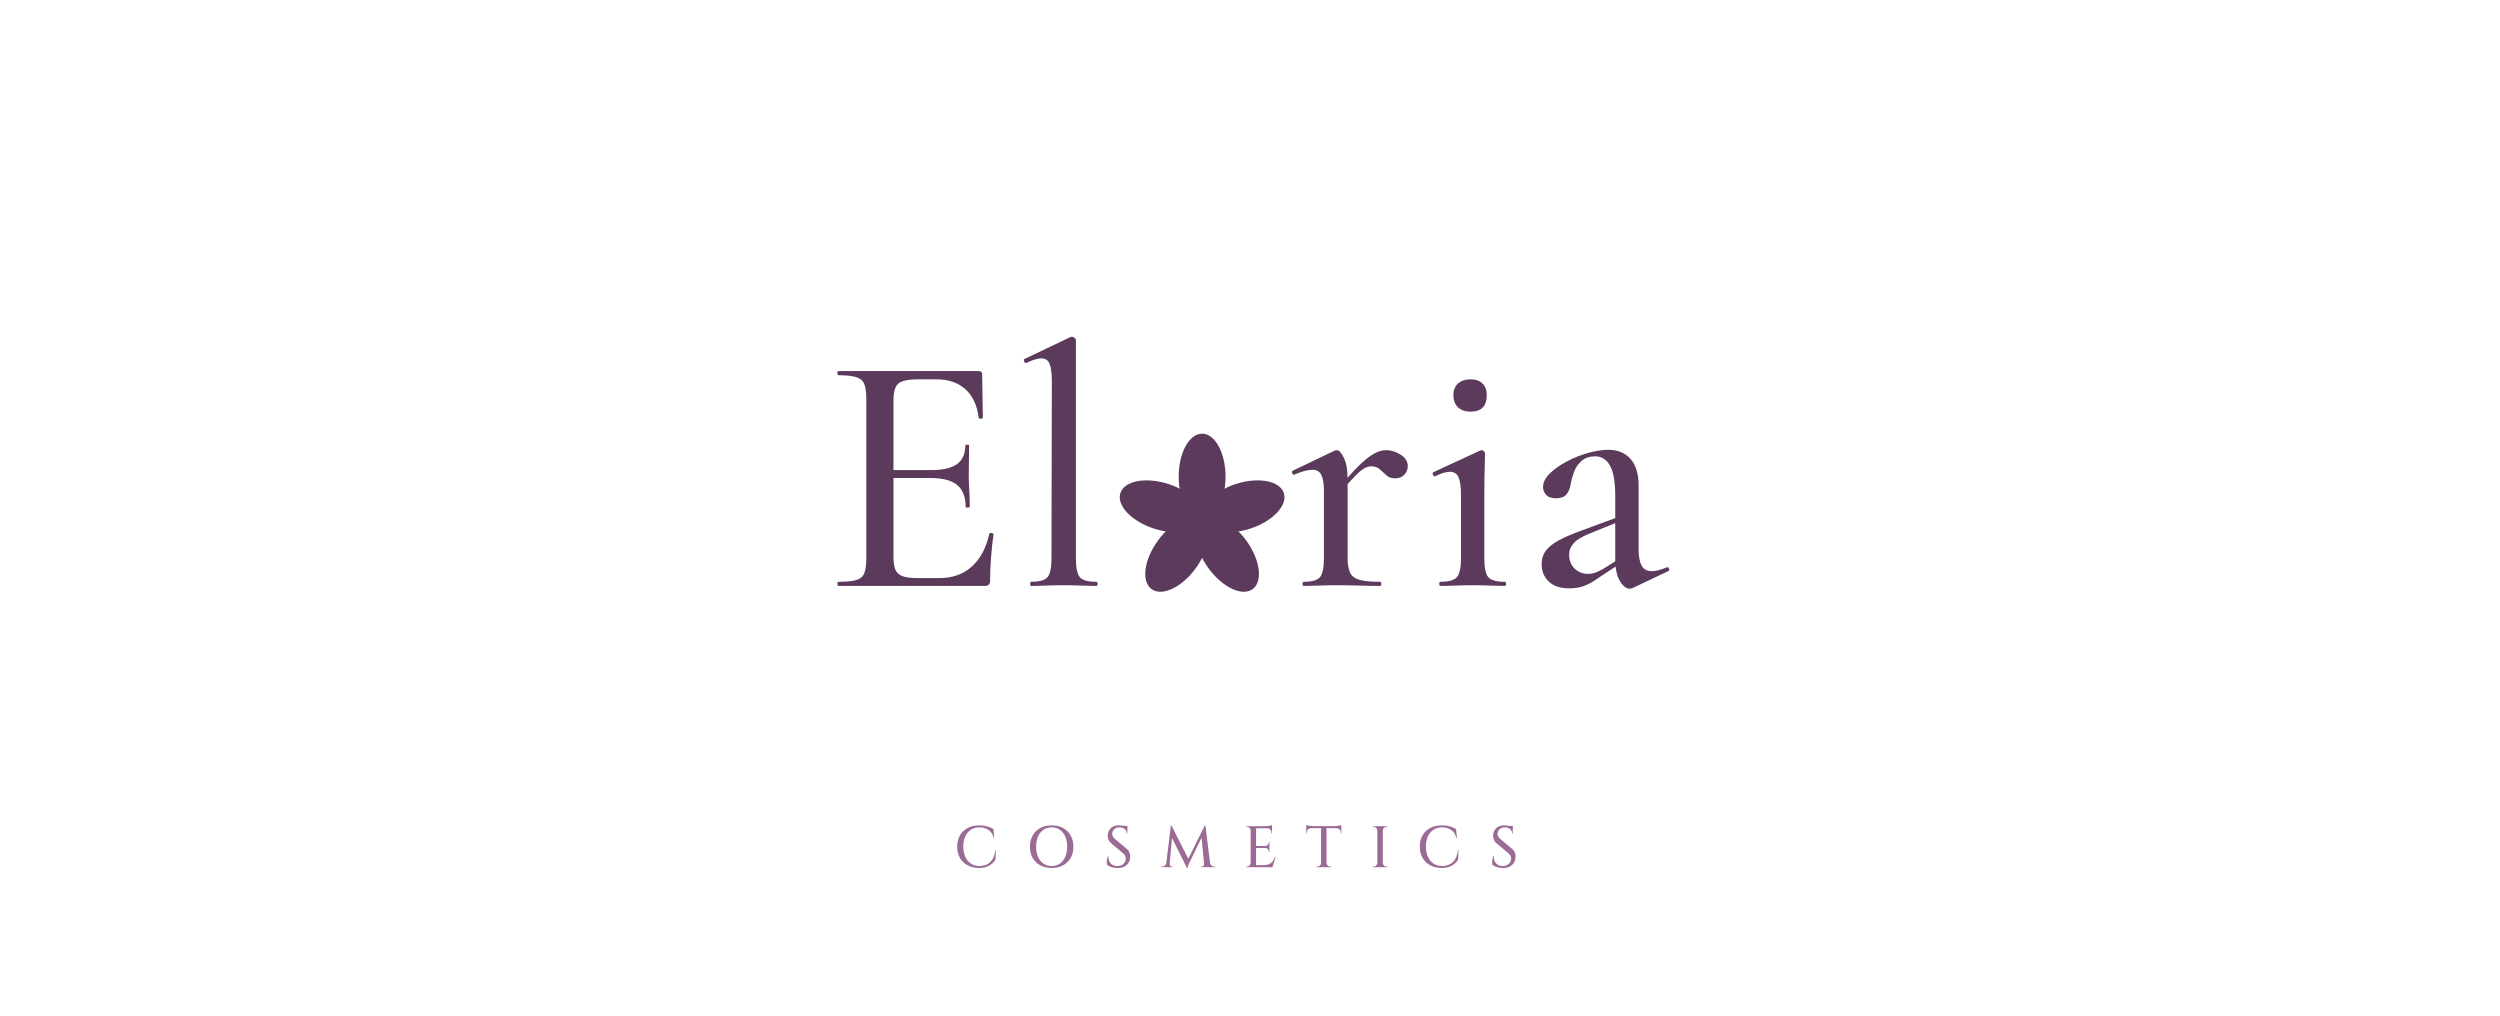
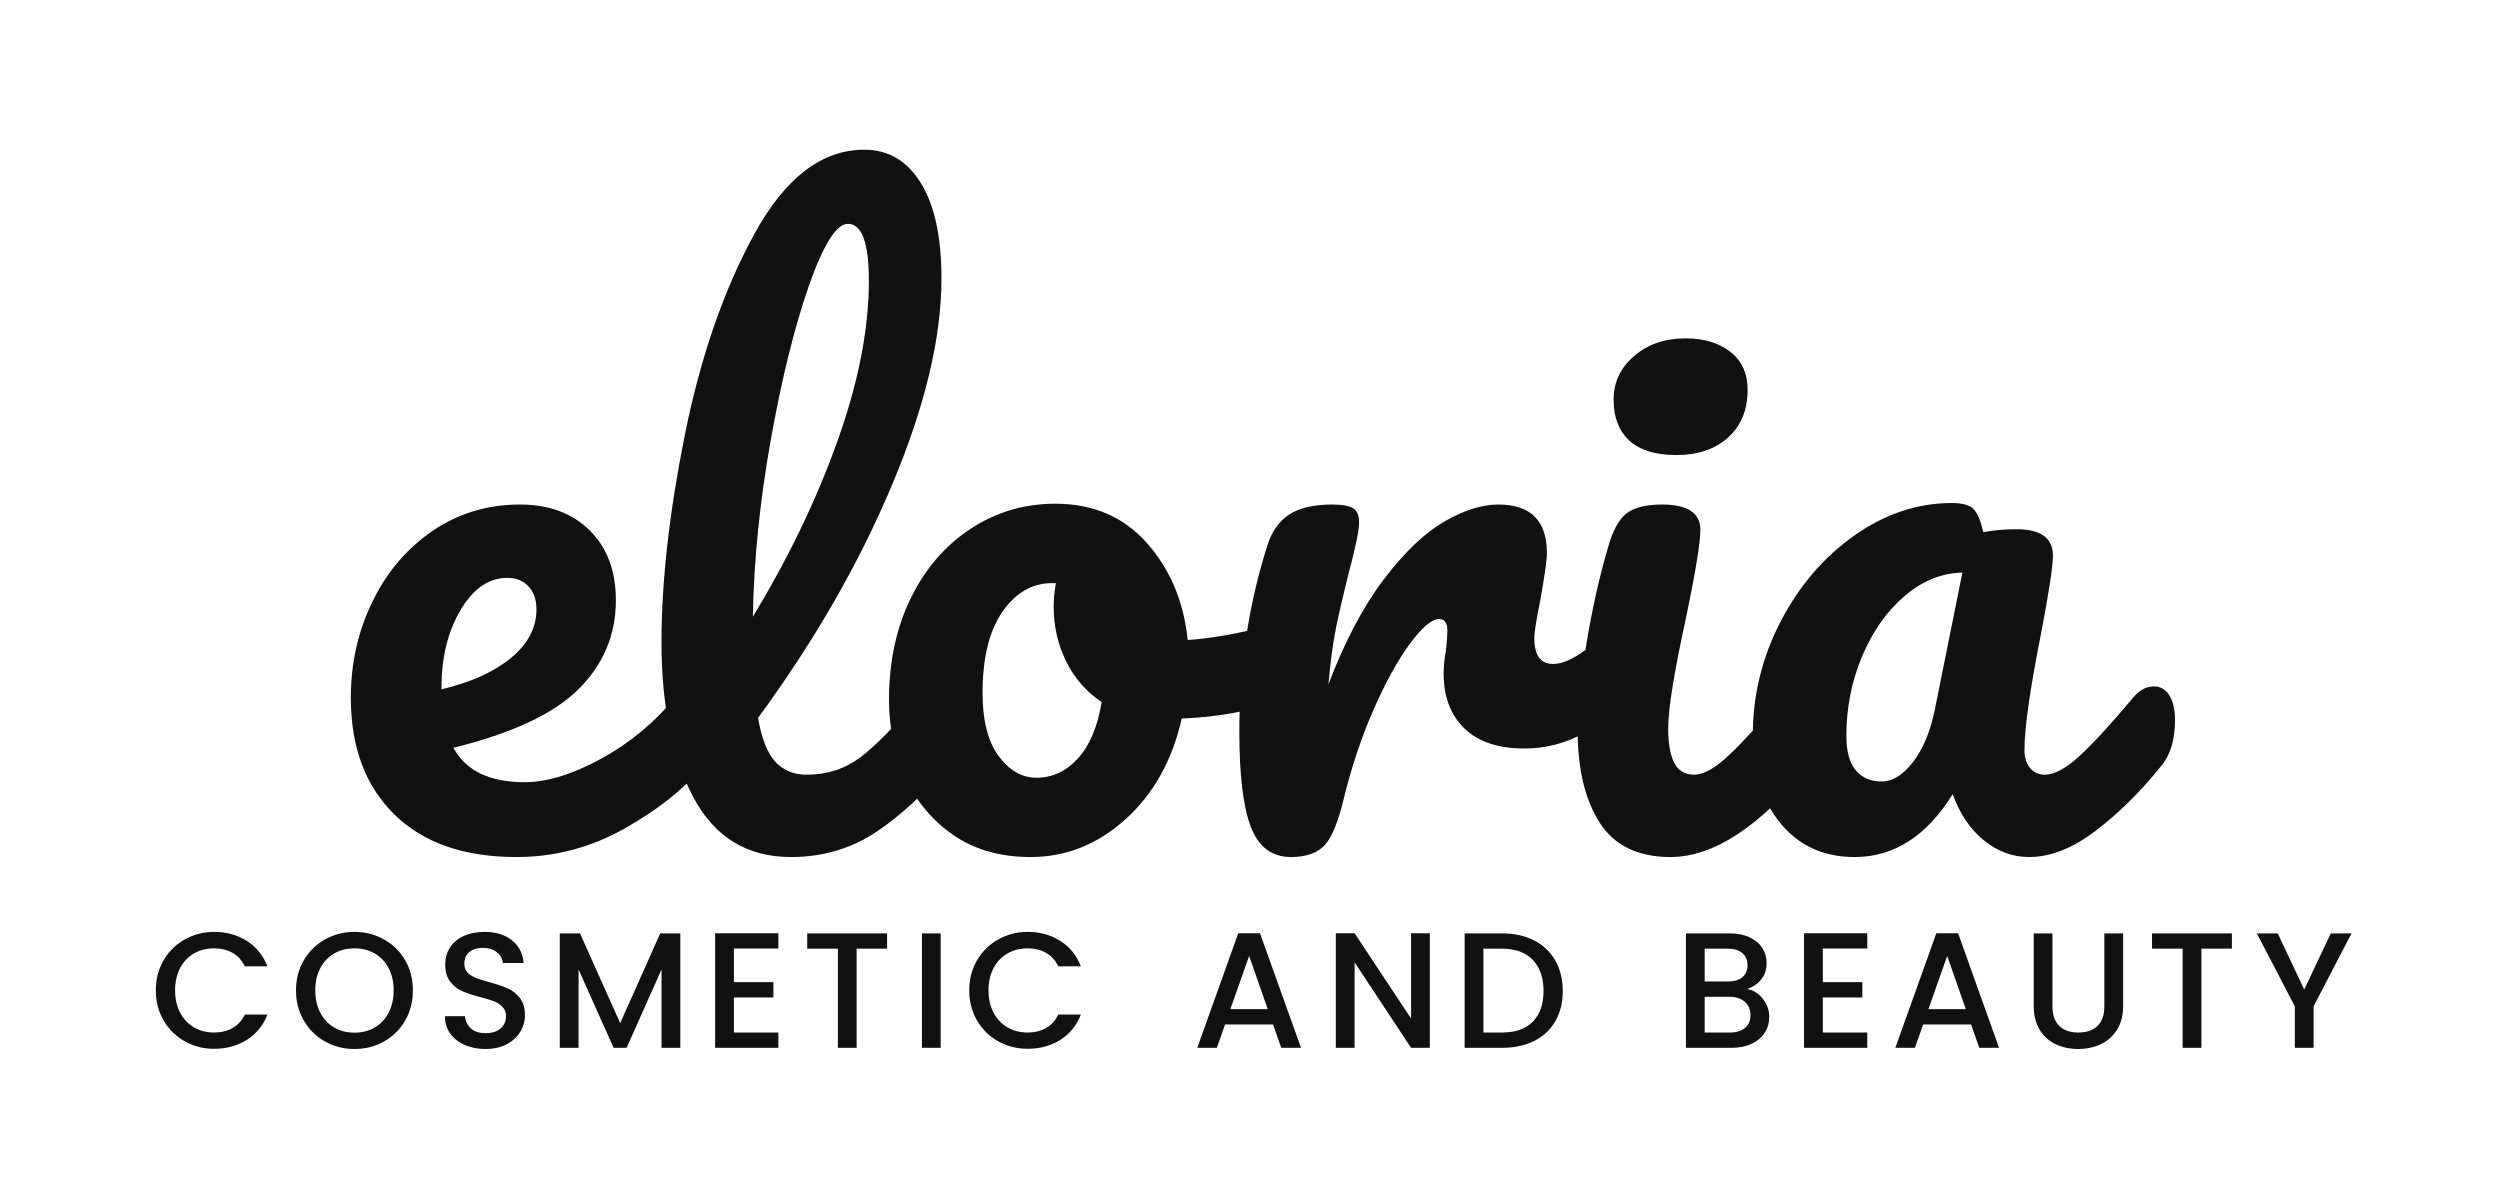
- <svg xmlns="http://www.w3.org/2000/svg" viewBox="0 0 640 260">
-   <defs>
-     <linearGradient id="petalGrad1" x1="0%" y1="0%" x2="100%" y2="100%">
-       <stop offset="0%" stop-color="#D9BFEA" />
-       <stop offset="100%" stop-color="#F3C9DC" />
-     </linearGradient>
-     <linearGradient id="lineGrad1" x1="0%" y1="0%" x2="100%" y2="0%">
-       <stop offset="0%" stop-color="#D9BFEA" stop-opacity="0" />
-       <stop offset="50%" stop-color="#B98CB0" stop-opacity="0.9" />
-       <stop offset="100%" stop-color="#D9BFEA" stop-opacity="0" />
-     </linearGradient>
-   </defs>
-   <path d="M252.14 150L214.65 150Q214.38 150 214.38 149.47Q214.38 148.94 214.65 148.94Q217.64 148.94 219.18 148.50Q220.72 148.06 221.25 146.74Q221.78 145.42 221.78 142.87L221.78 102.13Q221.78 99.58 221.25 98.30Q220.72 97.02 219.18 96.54Q217.64 96.06 214.65 96.06Q214.38 96.06 214.38 95.53Q214.38 95 214.65 95L250.55 95Q251.43 95 251.43 95.79L251.61 106.88Q251.61 107.14 251.12 107.19Q250.64 107.23 250.55 106.97Q249.94 102.13 247.12 99.62Q244.30 97.11 239.73 97.11L235.24 97.11Q232.60 97.11 231.19 97.55Q229.78 97.99 229.26 99.18Q228.73 100.37 228.73 102.48L228.73 142.52Q228.73 144.63 229.21 145.82Q229.70 147.01 231.02 147.49Q232.34 147.98 234.71 147.98L240.52 147.98Q245.54 147.98 248.79 145.03Q252.05 142.08 253.28 136.62Q253.28 136.36 253.81 136.45Q254.34 136.54 254.34 136.80Q253.98 139.18 253.72 142.52Q253.46 145.86 253.46 148.68Q253.46 150 252.14 150M247.21 129.76Q247.21 125.98 245.05 124.17Q242.90 122.37 238.14 122.37L225.38 122.37L225.38 120.34L238.41 120.34Q242.90 120.34 245.01 118.80Q247.12 117.26 247.12 114.01Q247.12 113.83 247.60 113.83Q248.09 113.83 248.09 114.01Q248.09 116.74 248.04 118.23Q248 119.73 248 121.40Q248 123.42 248.13 125.45Q248.26 127.47 248.26 129.76Q248.26 129.94 247.74 129.94Q247.21 129.94 247.21 129.76M263.90 150Q263.73 150 263.73 149.47Q263.73 148.94 263.90 148.94Q267.16 148.94 268.17 147.76Q269.18 146.57 269.18 142.87L269.27 97.64Q269.27 94.56 268.70 93.15Q268.13 91.74 266.54 91.74Q265.22 91.74 262.76 92.89Q262.41 93.06 262.19 92.54Q261.97 92.01 262.23 91.92L274.02 86.29Q274.20 86.20 274.38 86.20Q274.64 86.20 275.04 86.46Q275.43 86.73 275.43 87.08L275.43 142.87Q275.43 146.48 276.40 147.71Q277.37 148.94 280.62 148.94Q280.98 148.94 280.98 149.47Q280.98 150 280.62 150Q279.04 150 276.88 149.91Q274.73 149.82 272.26 149.82Q269.89 149.82 267.73 149.91Q265.58 150 263.90 150" fill="#5B3A5C" />
-   <path d="M343.06 126.15L342.53 125.18Q345.87 121.14 348.07 119.02Q350.27 116.91 351.86 116.08Q353.44 115.24 354.85 115.24Q356.70 115.24 358.54 116.38Q360.39 117.53 360.39 119.29Q360.39 120.61 359.51 121.53Q358.63 122.46 357.14 122.46Q355.73 122.46 354.89 121.66Q354.06 120.87 353.22 120.12Q352.38 119.38 350.98 119.38Q350.27 119.38 349.39 119.82Q348.51 120.26 347.06 121.71Q345.61 123.16 343.06 126.15M333.73 150Q333.46 150 333.46 149.47Q333.46 148.94 333.73 148.94Q336.90 148.94 337.91 147.76Q338.92 146.57 338.92 142.87L338.92 125.71Q338.92 122.90 338.26 121.58Q337.60 120.26 336.02 120.26Q335.14 120.26 333.99 120.56Q332.85 120.87 331.35 121.49Q331 121.66 330.82 121.18Q330.65 120.70 330.91 120.52L341.74 115.33Q342.09 115.24 342.26 115.24Q343.06 115.24 344.02 117.18Q344.99 119.11 344.99 122.72L344.99 142.87Q344.99 145.34 345.65 146.66Q346.31 147.98 348.12 148.46Q349.92 148.94 353.35 148.94Q353.62 148.94 353.62 149.47Q353.62 150 353.35 150Q351.06 150 348.16 149.91Q345.26 149.82 342 149.82Q339.62 149.82 337.47 149.91Q335.31 150 333.73 150M368.73 150Q368.46 150 368.46 149.47Q368.46 148.94 368.73 148.94Q371.90 148.94 372.95 147.76Q374.01 146.57 374.01 142.87L374.01 126.68Q374.01 123.60 373.39 122.19Q372.78 120.78 371.19 120.78Q370.49 120.78 369.56 121.05Q368.64 121.31 367.41 121.93Q367.06 122.02 366.84 121.53Q366.62 121.05 366.97 120.87L378.94 115.33Q379.20 115.24 379.29 115.24Q379.55 115.24 379.86 115.50Q380.17 115.77 380.17 116.12Q380.17 116.91 380.08 119.55Q379.99 122.19 379.99 126.50L379.99 142.87Q379.99 146.57 381 147.76Q382.02 148.94 385.27 148.94Q385.54 148.94 385.54 149.47Q385.54 150 385.27 150Q383.69 150 381.53 149.91Q379.38 149.82 377 149.82Q374.62 149.82 372.51 149.91Q370.40 150 368.73 150M376.47 105.38Q374.45 105.38 373.26 104.28Q372.07 103.18 372.07 101.16Q372.07 99.22 373.26 98.17Q374.45 97.11 376.47 97.11Q378.41 97.11 379.51 98.17Q380.61 99.22 380.61 101.16Q380.61 105.38 376.47 105.38M427.05 146.22L417.98 150.53Q417.63 150.70 417.19 150.70Q415.87 150.70 414.68 148.72Q413.50 146.74 413.50 143.05L413.50 126.94Q413.50 121.49 412.13 119.16Q410.77 116.82 408.39 116.82Q406.19 116.82 404.87 118.01Q403.55 119.20 402.98 120.74Q402.41 122.28 402.14 123.60Q401.97 125.27 401.13 126.42Q400.30 127.56 398.36 127.56Q396.60 127.56 395.81 126.68Q395.02 125.80 395.02 124.74Q395.02 122.90 396.73 121.22Q398.45 119.55 401.09 118.14Q403.73 116.74 406.59 115.94Q409.45 115.15 411.74 115.15Q415.34 115.15 417.41 117.48Q419.48 119.82 419.48 124.30L419.48 140.50Q419.48 143.40 420.27 144.81Q421.06 146.22 422.82 146.22Q424.32 146.22 426.70 145.25Q427.05 145.07 427.27 145.56Q427.49 146.04 427.05 146.22M401.79 150.62Q398.27 150.62 396.47 148.86Q394.66 147.10 394.66 144.46Q394.66 142.34 395.81 140.89Q396.95 139.44 399.11 138.30Q401.26 137.15 404.34 136.01L414.38 132.31L414.64 133.46L406.63 136.71Q405.31 137.24 404.21 137.94Q403.11 138.65 402.41 139.66Q401.70 140.67 401.70 142.08Q401.70 144.19 403.11 145.56Q404.52 146.92 406.54 146.92Q407.34 146.92 408.22 146.66Q409.10 146.39 410.33 145.69L415.52 142.43L415.70 143.66L409.27 147.89Q407.25 149.38 405.53 150Q403.82 150.62 401.79 150.62" fill="#5B3A5C" />
-   <g transform="translate(307.74,133.02)">
-     <g transform="rotate(0)">
-       <ellipse cx="0" cy="-11" rx="6" ry="11" fill="#5B3A5C" />
-     </g>
-     <g transform="rotate(72)">
-       <ellipse cx="0" cy="-11" rx="6" ry="11" fill="#5B3A5C" />
-     </g>
-     <g transform="rotate(144)">
-       <ellipse cx="0" cy="-11" rx="6" ry="11" fill="#5B3A5C" />
-     </g>
-     <g transform="rotate(216)">
-       <ellipse cx="0" cy="-11" rx="6" ry="11" fill="#5B3A5C" />
-     </g>
-     <g transform="rotate(288)">
-       <ellipse cx="0" cy="-11" rx="6" ry="11" fill="#5B3A5C" />
-     </g>
-     <circle cx="0" cy="0" r="3.5" fill="#5B3A5C" />
+ <svg xmlns="http://www.w3.org/2000/svg" viewBox="0 0 668 320" width="668" height="320" role="img" aria-label="Eloria - Cosmetic and Beauty">
+   <g fill="#111111">
+     <path transform="translate(87.15,228.00)" d="M98.81,-44.59Q101.41,-44.59 102.91,-42.19Q104.41,-39.81 104.41,-35.59Q104.41,-27.59 100.59,-23.19Q93.19,-14.19 79.69,-6.59Q66.19,1.00 50.81,1.00Q29.81,1.00 18.19,-10.41Q6.59,-21.81 6.59,-41.59Q6.59,-55.41 12.38,-67.28Q18.19,-79.19 28.50,-86.19Q38.81,-93.19 51.81,-93.19Q63.41,-93.19 70.41,-86.28Q77.41,-79.41 77.41,-67.59Q77.41,-53.81 67.50,-43.91Q57.59,-34.00 34.00,-28.19Q39.00,-19.00 53.00,-19.00Q62.00,-19.00 73.50,-25.28Q85.00,-31.59 93.41,-41.81Q95.81,-44.59 98.81,-44.59ZM48.41,-73.59Q41.00,-73.59 35.91,-65.00Q30.81,-56.41 30.81,-44.19L30.81,-43.81Q42.59,-46.59 49.38,-52.19Q56.19,-57.81 56.19,-65.19Q56.19,-69.00 54.09,-71.28Q52.00,-73.59 48.41,-73.59ZM164.01,-44.59Q166.60,-44.59 168.10,-42.19Q169.60,-39.81 169.60,-35.59Q169.60,-27.59 165.79,-23.19Q157.19,-12.59 147.10,-5.78Q137.01,1.00 124.19,1.00Q106.60,1.00 98.10,-15.00Q89.60,-31.00 89.60,-56.41Q89.60,-80.81 95.88,-112.00Q102.19,-143.19 114.47,-165.59Q126.79,-188.00 143.79,-188.00Q153.41,-188.00 158.91,-179.09Q164.41,-170.19 164.41,-153.59Q164.41,-129.81 151.19,-98.41Q138.01,-67.00 115.41,-36.19Q116.79,-28.00 119.97,-24.50Q123.19,-21.00 128.41,-21.00Q136.60,-21.00 142.79,-25.69Q149.01,-30.41 158.60,-41.81Q161.01,-44.59 164.01,-44.59ZM139.41,-168.19Q134.79,-168.19 128.97,-151.59Q123.19,-135.00 118.79,-110.41Q114.41,-85.81 114.01,-63.19Q128.19,-86.59 136.60,-110.09Q145.01,-133.59 145.01,-153.00Q145.01,-168.19 139.41,-168.19ZM255.39,-61.41Q257.99,-61.41 259.39,-58.78Q260.80,-56.19 260.80,-52.19Q260.80,-42.59 254.99,-40.81Q242.99,-36.59 228.61,-36.00Q224.80,-19.19 213.58,-9.09Q202.39,1.00 188.21,1.00Q176.21,1.00 167.71,-4.78Q159.21,-10.59 154.80,-20.19Q150.39,-29.81 150.39,-41.00Q150.39,-56.19 156.17,-68.09Q161.99,-80.00 172.17,-86.69Q182.39,-93.41 194.80,-93.41Q209.99,-93.41 219.30,-82.91Q228.61,-72.41 230.21,-57.00Q239.61,-57.59 252.61,-61.00Q254.21,-61.41 255.39,-61.41ZM189.80,-20.19Q196.21,-20.19 200.89,-25.38Q205.61,-30.59 207.21,-40.41Q200.99,-44.59 197.67,-51.38Q194.39,-58.19 194.39,-65.81Q194.39,-69.00 194.99,-72.19L193.99,-72.19Q185.99,-72.19 180.67,-64.50Q175.39,-56.81 175.39,-42.81Q175.39,-31.81 179.67,-26.00Q183.99,-20.19 189.80,-20.19ZM257.81,1.00Q250.19,1.00 247.09,-7.00Q244.00,-15.00 244.00,-32.59Q244.00,-58.59 251.41,-82.00Q253.19,-87.81 257.28,-90.50Q261.41,-93.19 268.81,-93.19Q272.81,-93.19 274.41,-92.19Q276.00,-91.19 276.00,-88.41Q276.00,-85.19 273.00,-74.00Q271.00,-66.00 269.78,-60.00Q268.59,-54.00 267.81,-45.19Q274.41,-62.41 282.59,-73.19Q290.81,-84.00 298.69,-88.59Q306.59,-93.19 313.19,-93.19Q326.19,-93.19 326.19,-80.19Q326.19,-77.59 324.41,-67.59Q322.81,-59.59 322.81,-57.59Q322.81,-50.59 327.81,-50.59Q333.41,-50.59 342.19,-59.41Q344.81,-62.00 347.59,-62.00Q350.19,-62.00 351.69,-59.69Q353.19,-57.41 353.19,-53.59Q353.19,-46.19 349.19,-42.00Q343.59,-36.19 336.09,-32.09Q328.59,-28.00 320.19,-28.00Q309.59,-28.00 304.09,-33.41Q298.59,-38.81 298.59,-48.00Q298.59,-51.00 299.19,-54.00Q299.59,-58.00 299.59,-59.41Q299.59,-62.59 297.41,-62.59Q294.41,-62.59 289.50,-55.88Q284.59,-49.19 279.78,-38.19Q275.00,-27.19 272.00,-15.00Q269.81,-5.59 266.91,-2.28Q264.00,1.00 257.81,1.00ZM360.81,-106.41Q352.41,-106.41 348.19,-110.28Q344.00,-114.19 344.00,-121.19Q344.00,-128.19 349.50,-132.88Q355.00,-137.59 363.19,-137.59Q370.59,-137.59 375.19,-134.00Q379.81,-130.41 379.81,-123.81Q379.81,-115.81 374.59,-111.09Q369.41,-106.41 360.81,-106.41ZM359.19,1.00Q346.19,1.00 340.28,-8.19Q334.41,-17.41 334.41,-32.59Q334.41,-41.59 336.69,-55.69Q339.00,-69.81 342.59,-82.00Q344.41,-88.41 347.41,-90.78Q350.41,-93.19 357.00,-93.19Q367.19,-93.19 367.19,-86.41Q367.19,-81.41 363.41,-63.19Q358.59,-41.19 358.59,-33.41Q358.59,-27.41 360.19,-24.19Q361.81,-21.00 365.59,-21.00Q369.19,-21.00 374.59,-26.00Q380.00,-31.00 389.00,-41.81Q391.41,-44.59 394.41,-44.59Q397.00,-44.59 398.50,-42.19Q400.00,-39.81 400.00,-35.59Q400.00,-27.59 396.19,-23.19Q376.41,1.00 359.19,1.00ZM408.39,1.00Q396.01,1.00 388.61,-8.00Q381.20,-17.00 381.20,-31.59Q381.20,-47.59 388.61,-61.88Q396.01,-76.19 408.29,-84.88Q420.61,-93.59 434.39,-93.59Q438.79,-93.59 440.29,-91.88Q441.79,-90.19 442.79,-85.81Q447.01,-86.59 451.61,-86.59Q461.39,-86.59 461.39,-79.59Q461.39,-75.41 458.39,-59.59Q453.79,-36.59 453.79,-27.59Q453.79,-24.59 455.29,-22.78Q456.79,-21.00 459.20,-21.00Q463.01,-21.00 468.39,-25.91Q473.79,-30.81 483.01,-41.81Q485.39,-44.59 488.39,-44.59Q491.01,-44.59 492.51,-42.19Q494.01,-39.81 494.01,-35.59Q494.01,-27.59 490.20,-23.19Q482.01,-13.00 472.79,-6.00Q463.61,1.00 455.01,1.00Q448.39,1.00 442.89,-3.50Q437.39,-8.00 434.61,-15.81Q424.20,1.00 408.39,1.00ZM415.61,-19.19Q420.01,-19.19 424.01,-24.38Q428.01,-29.59 429.79,-38.19L437.20,-75.00Q428.79,-74.81 421.70,-68.69Q414.61,-62.59 410.39,-52.59Q406.20,-42.59 406.20,-31.41Q406.20,-25.19 408.70,-22.19Q411.20,-19.19 415.61,-19.19Z" />
+     <path transform="translate(40.00,279.98)" d="M1.63,-15.36Q1.63,-19.84 3.72,-23.40Q5.81,-26.97 9.39,-28.97Q12.98,-30.98 17.25,-30.98Q22.13,-30.98 25.93,-28.58Q29.74,-26.18 31.46,-21.78L25.43,-21.78Q24.24,-24.20 22.13,-25.39Q20.02,-26.58 17.25,-26.58Q14.21,-26.58 11.83,-25.21Q9.46,-23.85 8.12,-21.29Q6.78,-18.74 6.78,-15.36Q6.78,-11.97 8.12,-9.41Q9.46,-6.86 11.83,-5.47Q14.21,-4.09 17.25,-4.09Q20.02,-4.09 22.13,-5.28Q24.24,-6.47 25.43,-8.89L31.46,-8.89Q29.74,-4.49 25.93,-2.11Q22.13,0.26 17.25,0.26Q12.94,0.26 9.37,-1.74Q5.81,-3.74 3.72,-7.30Q1.63,-10.87 1.63,-15.36ZM54.71,0.31Q50.44,0.31 46.85,-1.69Q43.27,-3.70 41.18,-7.28Q39.09,-10.87 39.09,-15.36Q39.09,-19.84 41.18,-23.40Q43.27,-26.97 46.85,-28.97Q50.44,-30.98 54.71,-30.98Q59.02,-30.98 62.60,-28.97Q66.19,-26.97 68.26,-23.40Q70.33,-19.84 70.33,-15.36Q70.33,-10.87 68.26,-7.28Q66.19,-3.70 62.60,-1.69Q59.02,0.31 54.71,0.31ZM54.71,-4.05Q57.74,-4.05 60.12,-5.43Q62.50,-6.82 63.84,-9.39Q65.18,-11.97 65.18,-15.36Q65.18,-18.74 63.84,-21.29Q62.50,-23.85 60.12,-25.21Q57.74,-26.58 54.71,-26.58Q51.67,-26.58 49.29,-25.21Q46.92,-23.85 45.58,-21.29Q44.24,-18.74 44.24,-15.36Q44.24,-11.97 45.58,-9.39Q46.92,-6.82 49.29,-5.43Q51.67,-4.05 54.71,-4.05ZM89.71,0.31Q86.63,0.31 84.16,-0.77Q81.70,-1.85 80.29,-3.83Q78.88,-5.81 78.88,-8.45L84.25,-8.45Q84.43,-6.47 85.81,-5.19Q87.20,-3.92 89.71,-3.92Q92.30,-3.92 93.75,-5.17Q95.21,-6.42 95.21,-8.40Q95.21,-9.94 94.30,-10.91Q93.40,-11.88 92.06,-12.41Q90.72,-12.94 88.34,-13.55Q85.35,-14.34 83.48,-15.15Q81.61,-15.97 80.29,-17.68Q78.97,-19.40 78.97,-22.26Q78.97,-24.90 80.29,-26.88Q81.61,-28.86 83.98,-29.92Q86.36,-30.98 89.49,-30.98Q93.93,-30.98 96.77,-28.75Q99.61,-26.53 99.91,-22.66L94.37,-22.66Q94.24,-24.33 92.78,-25.52Q91.33,-26.71 88.96,-26.71Q86.80,-26.71 85.43,-25.61Q84.07,-24.51 84.07,-22.44Q84.07,-21.03 84.93,-20.13Q85.79,-19.23 87.11,-18.70Q88.43,-18.17 90.72,-17.56Q93.75,-16.72 95.66,-15.88Q97.58,-15.05 98.92,-13.31Q100.27,-11.57 100.27,-8.67Q100.27,-6.34 99.01,-4.27Q97.76,-2.20 95.36,-0.94Q92.96,0.31 89.71,0.31ZM141.78,-30.58L141.78,-0.00L136.76,-0.00L136.76,-20.94L127.43,-0.00L123.96,-0.00L114.59,-20.94L114.59,-0.00L109.57,-0.00L109.57,-30.58L114.98,-30.58L125.72,-6.60L136.41,-30.58L141.78,-30.58ZM156.10,-26.53L156.10,-17.56L166.66,-17.56L166.66,-13.46L156.10,-13.46L156.10,-4.09L167.98,-4.09L167.98,-0.00L151.08,-0.00L151.08,-30.62L167.98,-30.62L167.98,-26.53L156.10,-26.53ZM197.03,-30.58L197.03,-26.49L188.89,-26.49L188.89,-0.00L183.88,-0.00L183.88,-26.49L175.69,-26.49L175.69,-30.58L197.03,-30.58ZM211.35,-30.58L211.35,-0.00L206.34,-0.00L206.34,-30.58L211.35,-30.58ZM218.98,-15.36Q218.98,-19.84 221.07,-23.40Q223.16,-26.97 226.75,-28.97Q230.33,-30.98 234.60,-30.98Q239.48,-30.98 243.29,-28.58Q247.09,-26.18 248.81,-21.78L242.78,-21.78Q241.59,-24.20 239.48,-25.39Q237.37,-26.58 234.60,-26.58Q231.56,-26.58 229.19,-25.21Q226.81,-23.85 225.47,-21.29Q224.13,-18.74 224.13,-15.36Q224.13,-11.97 225.47,-9.41Q226.81,-6.86 229.19,-5.47Q231.56,-4.09 234.60,-4.09Q237.37,-4.09 239.48,-5.28Q241.59,-6.47 242.78,-8.89L248.81,-8.89Q247.09,-4.49 243.29,-2.11Q239.48,0.26 234.60,0.26Q230.29,0.26 226.72,-1.74Q223.16,-3.74 221.07,-7.30Q218.98,-10.87 218.98,-15.36ZM300.15,-6.25L287.34,-6.25L285.14,-0.00L279.91,-0.00L290.86,-30.62L296.67,-30.62L307.63,-0.00L302.35,-0.00L300.15,-6.25ZM298.74,-10.34L293.77,-24.55L288.75,-10.34L298.74,-10.34ZM342.05,-0.00L337.04,-0.00L321.95,-22.84L321.95,-0.00L316.93,-0.00L316.93,-30.62L321.95,-30.62L337.04,-7.83L337.04,-30.62L342.05,-30.62L342.05,-0.00ZM361.34,-30.58Q366.22,-30.58 369.90,-28.71Q373.57,-26.84 375.57,-23.34Q377.57,-19.84 377.57,-15.18Q377.57,-10.52 375.57,-7.08Q373.57,-3.65 369.90,-1.82Q366.22,-0.00 361.34,-0.00L351.35,-0.00L351.35,-30.58L361.34,-30.58ZM361.34,-4.09Q366.71,-4.09 369.57,-6.99Q372.43,-9.90 372.43,-15.18Q372.43,-20.50 369.57,-23.49Q366.71,-26.49 361.34,-26.49L356.37,-26.49L356.37,-4.09L361.34,-4.09ZM426.84,-15.71Q429.31,-15.27 431.02,-13.11Q432.74,-10.96 432.74,-8.23Q432.74,-5.90 431.53,-4.03Q430.32,-2.16 428.03,-1.08Q425.74,-0.00 422.71,-0.00L410.48,-0.00L410.48,-30.58L422.13,-30.58Q425.26,-30.58 427.50,-29.52Q429.75,-28.47 430.89,-26.68Q432.04,-24.90 432.04,-22.70Q432.04,-20.06 430.63,-18.30Q429.22,-16.54 426.84,-15.71ZM415.49,-17.73L421.69,-17.73Q424.16,-17.73 425.55,-18.85Q426.93,-19.98 426.93,-22.09Q426.93,-24.16 425.55,-25.32Q424.16,-26.49 421.69,-26.49L415.49,-26.49L415.49,-17.73ZM422.27,-4.09Q424.82,-4.09 426.27,-5.32Q427.72,-6.56 427.72,-8.76Q427.72,-11.00 426.18,-12.32Q424.64,-13.64 422.09,-13.64L415.49,-13.64L415.49,-4.09L422.27,-4.09ZM447.06,-26.53L447.06,-17.56L457.62,-17.56L457.62,-13.46L447.06,-13.46L447.06,-4.09L458.94,-4.09L458.94,-0.00L442.04,-0.00L442.04,-30.62L458.94,-30.62L458.94,-26.53L447.06,-26.53ZM486.67,-6.25L473.87,-6.25L471.67,-0.00L466.43,-0.00L477.39,-30.62L483.20,-30.62L494.15,-0.00L488.87,-0.00L486.67,-6.25ZM485.26,-10.34L480.29,-24.55L475.28,-10.34L485.26,-10.34ZM508.42,-30.58L508.42,-11.09Q508.42,-7.61 510.25,-5.85Q512.08,-4.09 515.33,-4.09Q518.63,-4.09 520.46,-5.85Q522.28,-7.61 522.28,-11.09L522.28,-30.58L527.30,-30.58L527.30,-11.18Q527.30,-7.44 525.67,-4.84Q524.04,-2.24 521.32,-0.96Q518.59,0.31 515.29,0.31Q511.99,0.31 509.28,-0.96Q506.58,-2.24 504.99,-4.84Q503.41,-7.44 503.41,-11.18L503.41,-30.58L508.42,-30.58ZM556.36,-30.58L556.36,-26.49L548.22,-26.49L548.22,-0.00L543.20,-0.00L543.20,-26.49L535.02,-26.49L535.02,-30.58L556.36,-30.58ZM588.32,-30.58L578.20,-11.09L578.20,-0.00L573.18,-0.00L573.18,-11.09L563.02,-30.58L568.61,-30.58L575.69,-15.58L582.78,-30.58L588.32,-30.58Z" />
  </g>
-   <line x1="130" y1="180" x2="510" y2="180" stroke="url(#lineGrad1)" stroke-width="1" />
-   <path d="M254.80 217.62L254.92 217.62L254.85 220.05Q254.47 220.66 253.90 221.15Q253.32 221.64 252.51 221.93Q251.70 222.21 250.63 222.21Q248.98 222.19 247.72 221.53Q246.45 220.86 245.74 219.64Q245.04 218.41 245.04 216.74Q245.04 215.09 245.74 213.86Q246.43 212.64 247.70 211.97Q248.97 211.29 250.71 211.29Q251.85 211.29 252.76 211.57Q253.68 211.84 254.32 212.25L254.53 214.51L254.40 214.51Q254.04 213.13 253.06 212.47Q252.07 211.80 250.77 211.80Q249.48 211.80 248.55 212.41Q247.62 213.01 247.11 214.12Q246.60 215.22 246.60 216.72Q246.60 218.21 247.10 219.31Q247.60 220.43 248.51 221.05Q249.42 221.67 250.63 221.70Q251.73 221.70 252.60 221.31Q253.47 220.92 254.04 220.03Q254.61 219.13 254.80 217.62M269.21 211.29Q270.89 211.29 272.14 211.97Q273.40 212.64 274.09 213.87Q274.79 215.10 274.79 216.75Q274.79 218.40 274.09 219.63Q273.40 220.86 272.14 221.53Q270.89 222.21 269.21 222.21Q267.56 222.21 266.31 221.53Q265.06 220.86 264.36 219.63Q263.66 218.40 263.66 216.75Q263.66 215.10 264.36 213.87Q265.06 212.64 266.31 211.97Q267.56 211.29 269.21 211.29M269.21 221.70Q270.43 221.70 271.31 221.09Q272.20 220.47 272.69 219.36Q273.19 218.25 273.19 216.75Q273.19 215.25 272.69 214.14Q272.20 213.03 271.31 212.41Q270.43 211.80 269.21 211.80Q268.03 211.80 267.13 212.41Q266.24 213.03 265.75 214.14Q265.25 215.25 265.25 216.75Q265.25 218.25 265.75 219.36Q266.24 220.47 267.13 221.09Q268.03 221.70 269.21 221.70M286.40 211.29Q286.65 211.29 286.98 211.32Q287.31 211.35 287.65 211.40Q287.99 211.46 288.25 211.51Q288.51 211.56 288.63 211.62L288.57 213.41L288.44 213.41Q288.44 212.67 287.91 212.24Q287.39 211.80 286.59 211.80Q285.75 211.80 285.23 212.29Q284.72 212.78 284.72 213.44Q284.70 213.76 284.89 214.13Q285.08 214.50 285.47 214.81L288.39 217.26Q288.92 217.66 289.13 218.20Q289.35 218.73 289.34 219.30Q289.31 220.62 288.45 221.41Q287.60 222.21 286.14 222.21Q285.68 222.21 285.14 222.12Q284.61 222.03 284.15 221.84Q283.68 221.66 283.40 221.35Q283.32 221.09 283.33 220.69Q283.34 220.29 283.42 219.87Q283.50 219.45 283.64 219.12L283.77 219.12Q283.70 219.88 283.99 220.49Q284.28 221.09 284.84 221.41Q285.41 221.73 286.14 221.70Q287.03 221.67 287.60 221.15Q288.18 220.63 288.18 219.79Q288.18 219.36 287.99 219Q287.79 218.64 287.39 218.35L284.60 215.99Q284.03 215.56 283.79 215Q283.55 214.43 283.58 213.85Q283.61 213.18 283.94 212.59Q284.27 212 284.89 211.64Q285.51 211.29 286.40 211.29M287.28 211.44L288.63 211.44L288.63 211.75L287.28 211.75L287.28 211.44M303.55 221.18L308.44 211.29L308.56 212.50L304.57 220.66Q304.57 220.66 304.44 220.93Q304.32 221.19 304.19 221.55Q304.06 221.91 304.03 222.24L303.88 222.24L303.55 221.18M298.57 220.91L298.90 220.91L298.90 222L297.24 222L297.24 221.85Q297.25 221.85 297.36 221.85Q297.48 221.85 297.48 221.85Q297.88 221.85 298.20 221.60Q298.51 221.35 298.57 220.91M299.31 221.15L299.41 221.15Q299.41 221.16 299.41 221.18Q299.41 221.19 299.41 221.22Q299.41 221.46 299.58 221.66Q299.76 221.87 300 221.87L300.22 221.87L300.22 222L299.31 222L299.31 221.15M298.44 222L299.74 211.29L299.88 211.29L300.25 212.38L299.34 222L298.44 222M299.56 213.60L299.88 211.29L304.39 220.20L303.88 222.24L299.56 213.60M308.44 211.29L308.58 211.29L309.91 222L308.32 222L307.53 213.65L308.44 211.29M309.46 222L309.46 220.91L309.78 220.91Q309.85 221.35 310.17 221.60Q310.48 221.85 310.87 221.85Q310.87 221.85 310.99 221.85Q311.11 221.85 311.11 221.85L311.11 222L309.46 222M308.25 221.15L308.35 221.15L308.35 222L307.44 222L307.44 221.87L307.66 221.87Q307.92 221.87 308.08 221.66Q308.25 221.46 308.25 221.22Q308.25 221.19 308.25 221.18Q308.25 221.16 308.25 221.15M320.17 211.50L321.56 211.50L321.56 222L320.17 222L320.17 211.50M321.52 221.47L325.58 221.47L325.70 222L321.52 222L321.52 221.47M321.52 216.57L324.97 216.57L324.97 217.08L321.52 217.08L321.52 216.57M321.52 211.50L325.64 211.50L325.64 212.03L321.52 212.03L321.52 211.50M326.41 219.36L326.56 219.36L325.75 222L323.11 222L323.65 221.47Q324.43 221.47 324.95 221.21Q325.48 220.95 325.82 220.47Q326.17 219.99 326.41 219.36M323.92 217.05L324.97 217.05L324.97 218.19L324.82 218.19L324.82 218Q324.82 217.62 324.56 217.35Q324.31 217.08 323.92 217.08L323.92 217.05M324.82 215.46L324.97 215.46L324.97 216.60L323.92 216.60L323.92 216.57Q324.31 216.56 324.56 216.28Q324.82 216.01 324.82 215.64L324.82 215.46M324.40 211.98L325.64 211.98L325.64 213.36L325.49 213.36L325.49 213.12Q325.49 212.66 325.18 212.34Q324.88 212.03 324.40 212.01L324.40 211.98M325.64 211.23L325.64 211.66L323.81 211.50Q324.14 211.50 324.51 211.46Q324.88 211.41 325.19 211.35Q325.51 211.29 325.64 211.23M320.17 220.91L320.21 220.91L320.21 222L319.01 222L319.01 221.85Q319.01 221.85 319.11 221.85Q319.21 221.85 319.21 221.85Q319.60 221.85 319.87 221.57Q320.15 221.29 320.17 220.91M320.21 211.50L320.21 212.59L320.17 212.59Q320.17 212.21 319.88 211.93Q319.60 211.65 319.21 211.65Q319.21 211.65 319.12 211.65Q319.03 211.65 319.03 211.65L319.01 211.50L320.21 211.50M338.19 211.54L339.59 211.54L339.59 222L338.19 222L338.19 211.54M334.40 211.49L343.38 211.49L343.38 212L334.40 212L334.40 211.49M342.14 211.95L343.38 211.95L343.38 213.34L343.23 213.33L343.23 213.10Q343.23 212.63 342.92 212.32Q342.62 212.01 342.14 212L342.14 211.95M343.38 211.22L343.38 211.65L341.55 211.49Q341.88 211.49 342.25 211.44Q342.62 211.40 342.93 211.34Q343.25 211.28 343.38 211.22M338.19 220.91L338.24 220.91L338.24 222L337.04 222L337.04 221.85Q337.04 221.85 337.13 221.85Q337.23 221.85 337.23 221.85Q337.62 221.85 337.90 221.57Q338.18 221.29 338.19 220.91M339.54 222L339.54 220.91L339.59 220.91Q339.60 221.29 339.88 221.57Q340.16 221.85 340.55 221.85Q340.55 221.85 340.64 221.85Q340.74 221.85 340.74 221.85L340.74 222L339.54 222M334.40 211.95L335.64 211.95L335.64 212Q335.16 212.01 334.85 212.32Q334.55 212.63 334.55 213.10L334.55 213.33L334.40 213.34L334.40 211.95M334.40 211.65L334.40 211.22Q334.55 211.28 334.85 211.34Q335.16 211.40 335.54 211.44Q335.91 211.49 336.23 211.49L334.40 211.65M352.60 211.50L354 211.50L354 222L352.60 222L352.60 211.50M352.60 220.91L352.65 220.91L352.65 222L351.45 222L351.45 221.85Q351.45 221.85 351.54 221.85Q351.64 221.85 351.64 221.85Q352.03 221.85 352.31 221.57Q352.59 221.29 352.60 220.91M352.65 211.50L352.65 212.59L352.60 212.59Q352.59 212.21 352.31 211.93Q352.03 211.65 351.64 211.65Q351.64 211.65 351.54 211.65Q351.45 211.65 351.45 211.65L351.45 211.50L352.65 211.50M353.95 222L353.95 220.91L354 220.91Q354.01 221.29 354.29 221.57Q354.57 221.85 354.96 221.85Q354.96 221.85 355.05 221.85Q355.14 221.85 355.15 221.85L355.15 222L353.95 222M354 212.59L353.95 212.59L353.95 211.50L355.15 211.50L355.15 211.65Q355.14 211.65 355.05 211.65Q354.96 211.65 354.96 211.65Q354.57 211.65 354.29 211.93Q354.01 212.21 354 212.59M373.24 217.62L373.36 217.62L373.28 220.05Q372.91 220.66 372.33 221.15Q371.75 221.64 370.94 221.93Q370.13 222.21 369.07 222.21Q367.42 222.19 366.15 221.53Q364.88 220.86 364.18 219.64Q363.47 218.41 363.47 216.74Q363.47 215.09 364.17 213.86Q364.87 212.64 366.13 211.97Q367.40 211.29 369.14 211.29Q370.28 211.29 371.20 211.57Q372.11 211.84 372.76 212.25L372.97 214.51L372.83 214.51Q372.47 213.13 371.49 212.47Q370.51 211.80 369.20 211.80Q367.91 211.80 366.98 212.41Q366.05 213.01 365.54 214.12Q365.03 215.22 365.03 216.72Q365.03 218.21 365.53 219.31Q366.04 220.43 366.94 221.05Q367.85 221.67 369.07 221.70Q370.16 221.70 371.03 221.31Q371.90 220.92 372.47 220.03Q373.04 219.13 373.24 217.62M385.05 211.29Q385.31 211.29 385.64 211.32Q385.97 211.35 386.30 211.40Q386.64 211.46 386.90 211.51Q387.17 211.56 387.29 211.62L387.23 213.41L387.09 213.41Q387.09 212.67 386.57 212.24Q386.04 211.80 385.25 211.80Q384.41 211.80 383.89 212.29Q383.37 212.78 383.37 213.44Q383.36 213.76 383.54 214.13Q383.73 214.50 384.12 214.81L387.05 217.26Q387.57 217.66 387.79 218.20Q388.01 218.73 387.99 219.30Q387.96 220.62 387.11 221.41Q386.25 222.21 384.80 222.21Q384.33 222.21 383.80 222.12Q383.27 222.03 382.80 221.84Q382.34 221.66 382.05 221.35Q381.98 221.09 381.98 220.69Q381.99 220.29 382.07 219.87Q382.16 219.45 382.29 219.12L382.43 219.12Q382.35 219.88 382.64 220.49Q382.94 221.09 383.50 221.41Q384.06 221.73 384.80 221.70Q385.68 221.67 386.26 221.15Q386.84 220.63 386.84 219.79Q386.84 219.36 386.64 219Q386.45 218.64 386.04 218.35L383.25 215.99Q382.68 215.56 382.44 215Q382.20 214.43 382.23 213.85Q382.26 213.18 382.59 212.59Q382.92 212 383.54 211.64Q384.17 211.29 385.05 211.29M385.94 211.44L387.29 211.44L387.29 211.75L385.94 211.75" fill="#9C6B95" />
</svg>
